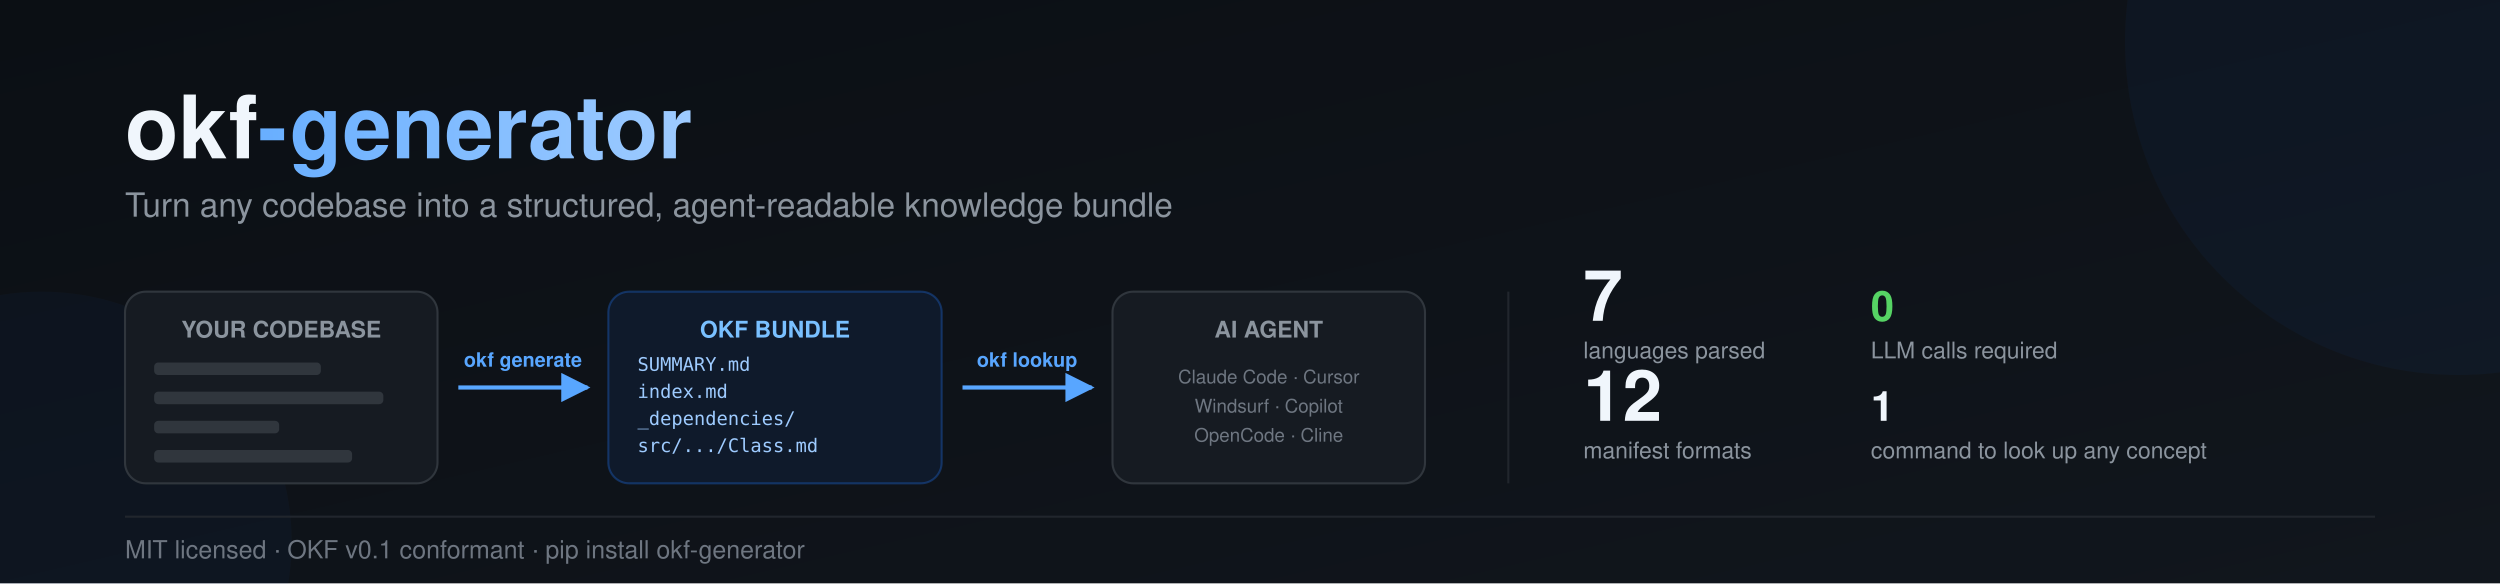
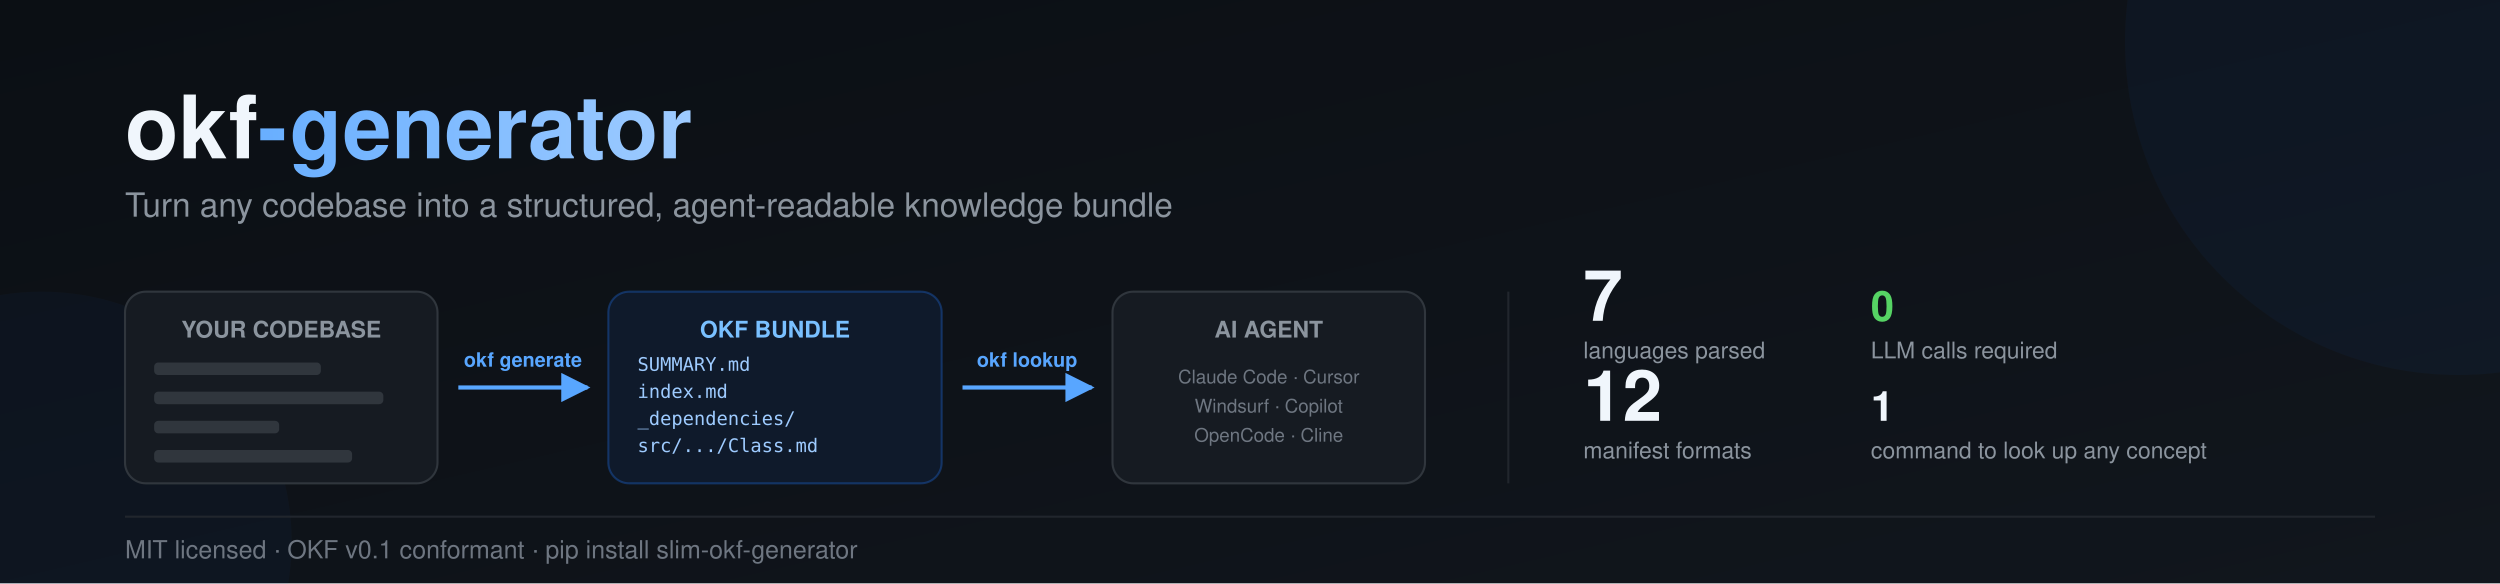
<svg xmlns="http://www.w3.org/2000/svg" viewBox="0 0 1200 280" font-family="'Segoe UI', Helvetica, Arial, sans-serif">
  <defs>
    <linearGradient id="bg" x1="0" y1="0" x2="1" y2="1">
      <stop offset="0%" stop-color="#0b0f14" />
      <stop offset="100%" stop-color="#11161d" />
    </linearGradient>
    <linearGradient id="accentText" x1="0" y1="0" x2="1" y2="0">
      <stop offset="0%" stop-color="#58a6ff" />
      <stop offset="100%" stop-color="#9ecbff" />
    </linearGradient>
    <marker id="arrow" viewBox="0 0 10 10" refX="9" refY="5" markerWidth="7" markerHeight="7" orient="auto-start-reverse">
      <path d="M0,0 L10,5 L0,10 z" fill="#58a6ff" />
    </marker>
  </defs>
  <rect width="1200" height="280" fill="url(#bg)" />
  <circle cx="1180" cy="20" r="160" fill="#1f6feb" opacity="0.05" />
  <circle cx="20" cy="260" r="120" fill="#1f6feb" opacity="0.04" />
  <text x="60" y="76" font-size="42" font-weight="700" fill="#f0f6fc">okf<tspan fill="url(#accentText)">-generator</tspan>
  </text>
  <text x="60" y="104" font-size="16" fill="#8b949e">Turn any codebase into a structured, agent-readable knowledge bundle</text>
  <g transform="translate(60,140)">
    <rect width="150" height="92" rx="10" fill="#161b22" stroke="#30363d" />
    <text x="75" y="22" font-size="11" font-weight="600" fill="#8b949e" text-anchor="middle">YOUR CODEBASE</text>
    <g fill="#6e7681" font-size="10" font-family="ui-monospace, Menlo, monospace">
      <rect x="14" y="34" width="80" height="6" rx="2" fill="#30363d" />
      <rect x="14" y="48" width="110" height="6" rx="2" fill="#30363d" />
      <rect x="14" y="62" width="60" height="6" rx="2" fill="#30363d" />
      <rect x="14" y="76" width="95" height="6" rx="2" fill="#30363d" />
    </g>
    <line x1="160" y1="46" x2="222" y2="46" stroke="#58a6ff" stroke-width="2" marker-end="url(#arrow)" />
    <text x="191" y="36" font-size="9.5" fill="#58a6ff" text-anchor="middle" font-weight="600">okf generate</text>
    <rect x="232" width="160" height="92" rx="10" fill="#0f1a2b" stroke="#1f6feb55" />
    <text x="312" y="22" font-size="11" font-weight="600" fill="#79c0ff" text-anchor="middle">OKF BUNDLE</text>
    <g font-size="9" fill="#9ecbff" font-family="ui-monospace, Menlo, monospace">
      <text x="246" y="38">SUMMARY.md</text>
      <text x="246" y="51">index.md</text>
      <text x="246" y="64">_dependencies/</text>
      <text x="246" y="77">src/.../Class.md</text>
    </g>
    <line x1="402" y1="46" x2="464" y2="46" stroke="#58a6ff" stroke-width="2" marker-end="url(#arrow)" />
    <text x="433" y="36" font-size="9.5" fill="#58a6ff" text-anchor="middle" font-weight="600">okf lookup</text>
    <rect x="474" width="150" height="92" rx="10" fill="#161b22" stroke="#30363d" />
    <text x="549" y="22" font-size="11" font-weight="600" fill="#8b949e" text-anchor="middle">AI AGENT</text>
    <text x="549" y="44" font-size="9" fill="#6e7681" text-anchor="middle">Claude Code · Cursor</text>
    <text x="549" y="58" font-size="9" fill="#6e7681" text-anchor="middle">Windsurf · Copilot</text>
    <text x="549" y="72" font-size="9" fill="#6e7681" text-anchor="middle">OpenCode · Cline</text>
  </g>
  <line x1="724" y1="140" x2="724" y2="232" stroke="#21262d" stroke-width="1" />
  <g transform="translate(760,140)">
    <text x="0" y="14" font-size="34" font-weight="800" fill="#f0f6fc">7</text>
    <text x="0" y="32" font-size="11" fill="#8b949e">languages parsed</text>
    <text x="0" y="62" font-size="34" font-weight="800" fill="#f0f6fc">12</text>
    <text x="0" y="80" font-size="11" fill="#8b949e">manifest formats</text>
    <text x="138" y="14" font-size="20" font-weight="800" fill="#56d364">0</text>
    <text x="138" y="32" font-size="11" fill="#8b949e">LLM calls required</text>
    <text x="138" y="62" font-size="20" font-weight="800" fill="#f0f6fc">1</text>
    <text x="138" y="80" font-size="11" fill="#8b949e">command to look up any concept</text>
  </g>
  <line x1="60" y1="248" x2="1140" y2="248" stroke="#21262d" stroke-width="1" />
-   <text x="60" y="268" font-size="12" fill="#6e7681">MIT licensed · OKF v0.1 conformant · pip install okf-generator</text>
+   <text x="60" y="268" font-size="12" fill="#6e7681">MIT licensed · OKF v0.1 conformant · pip install slim-okf-generator</text>
</svg>
